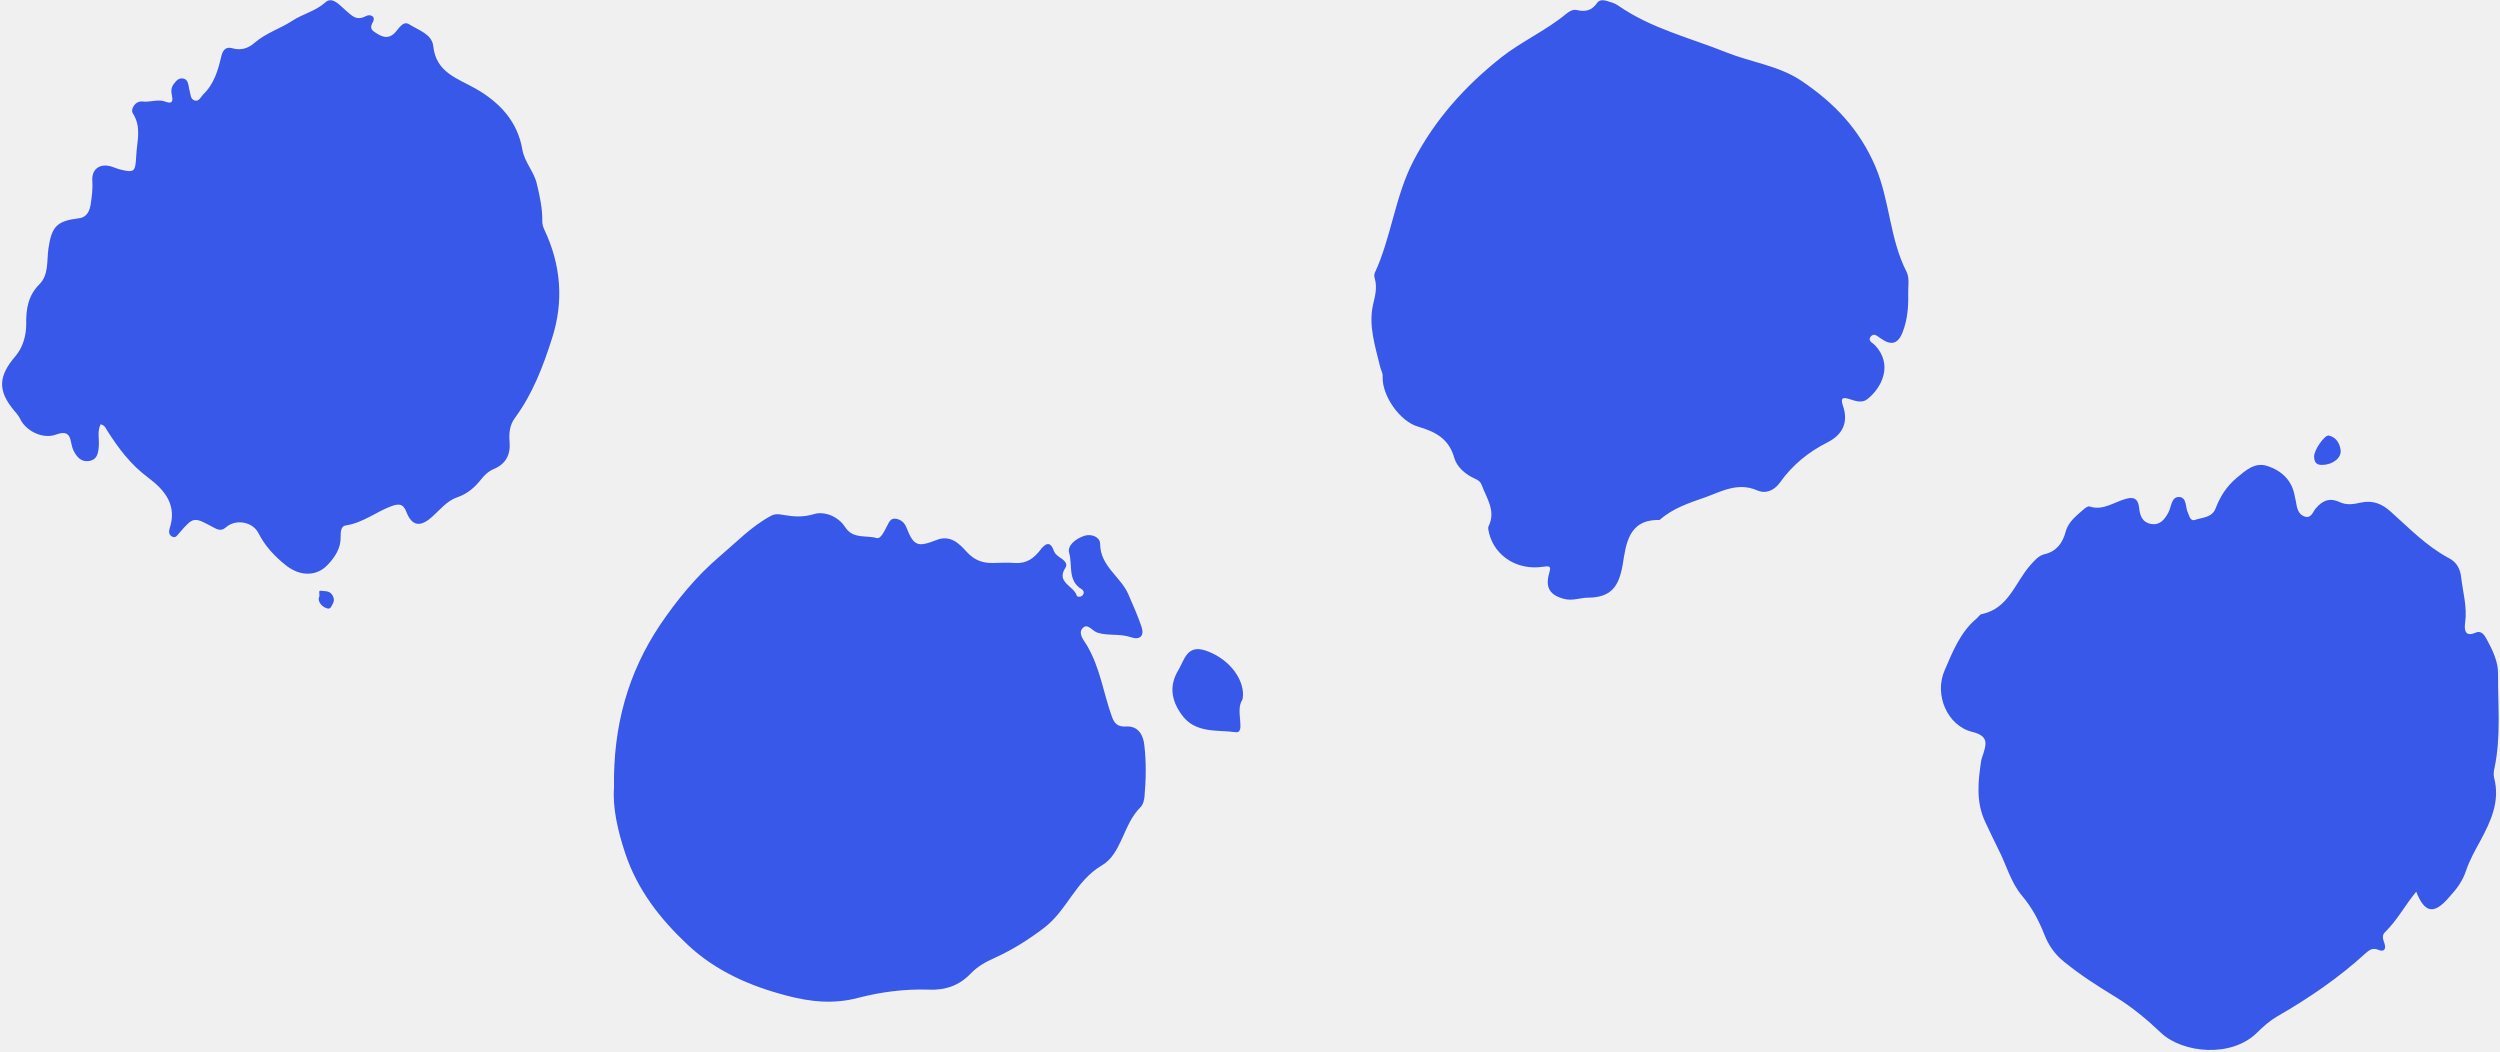
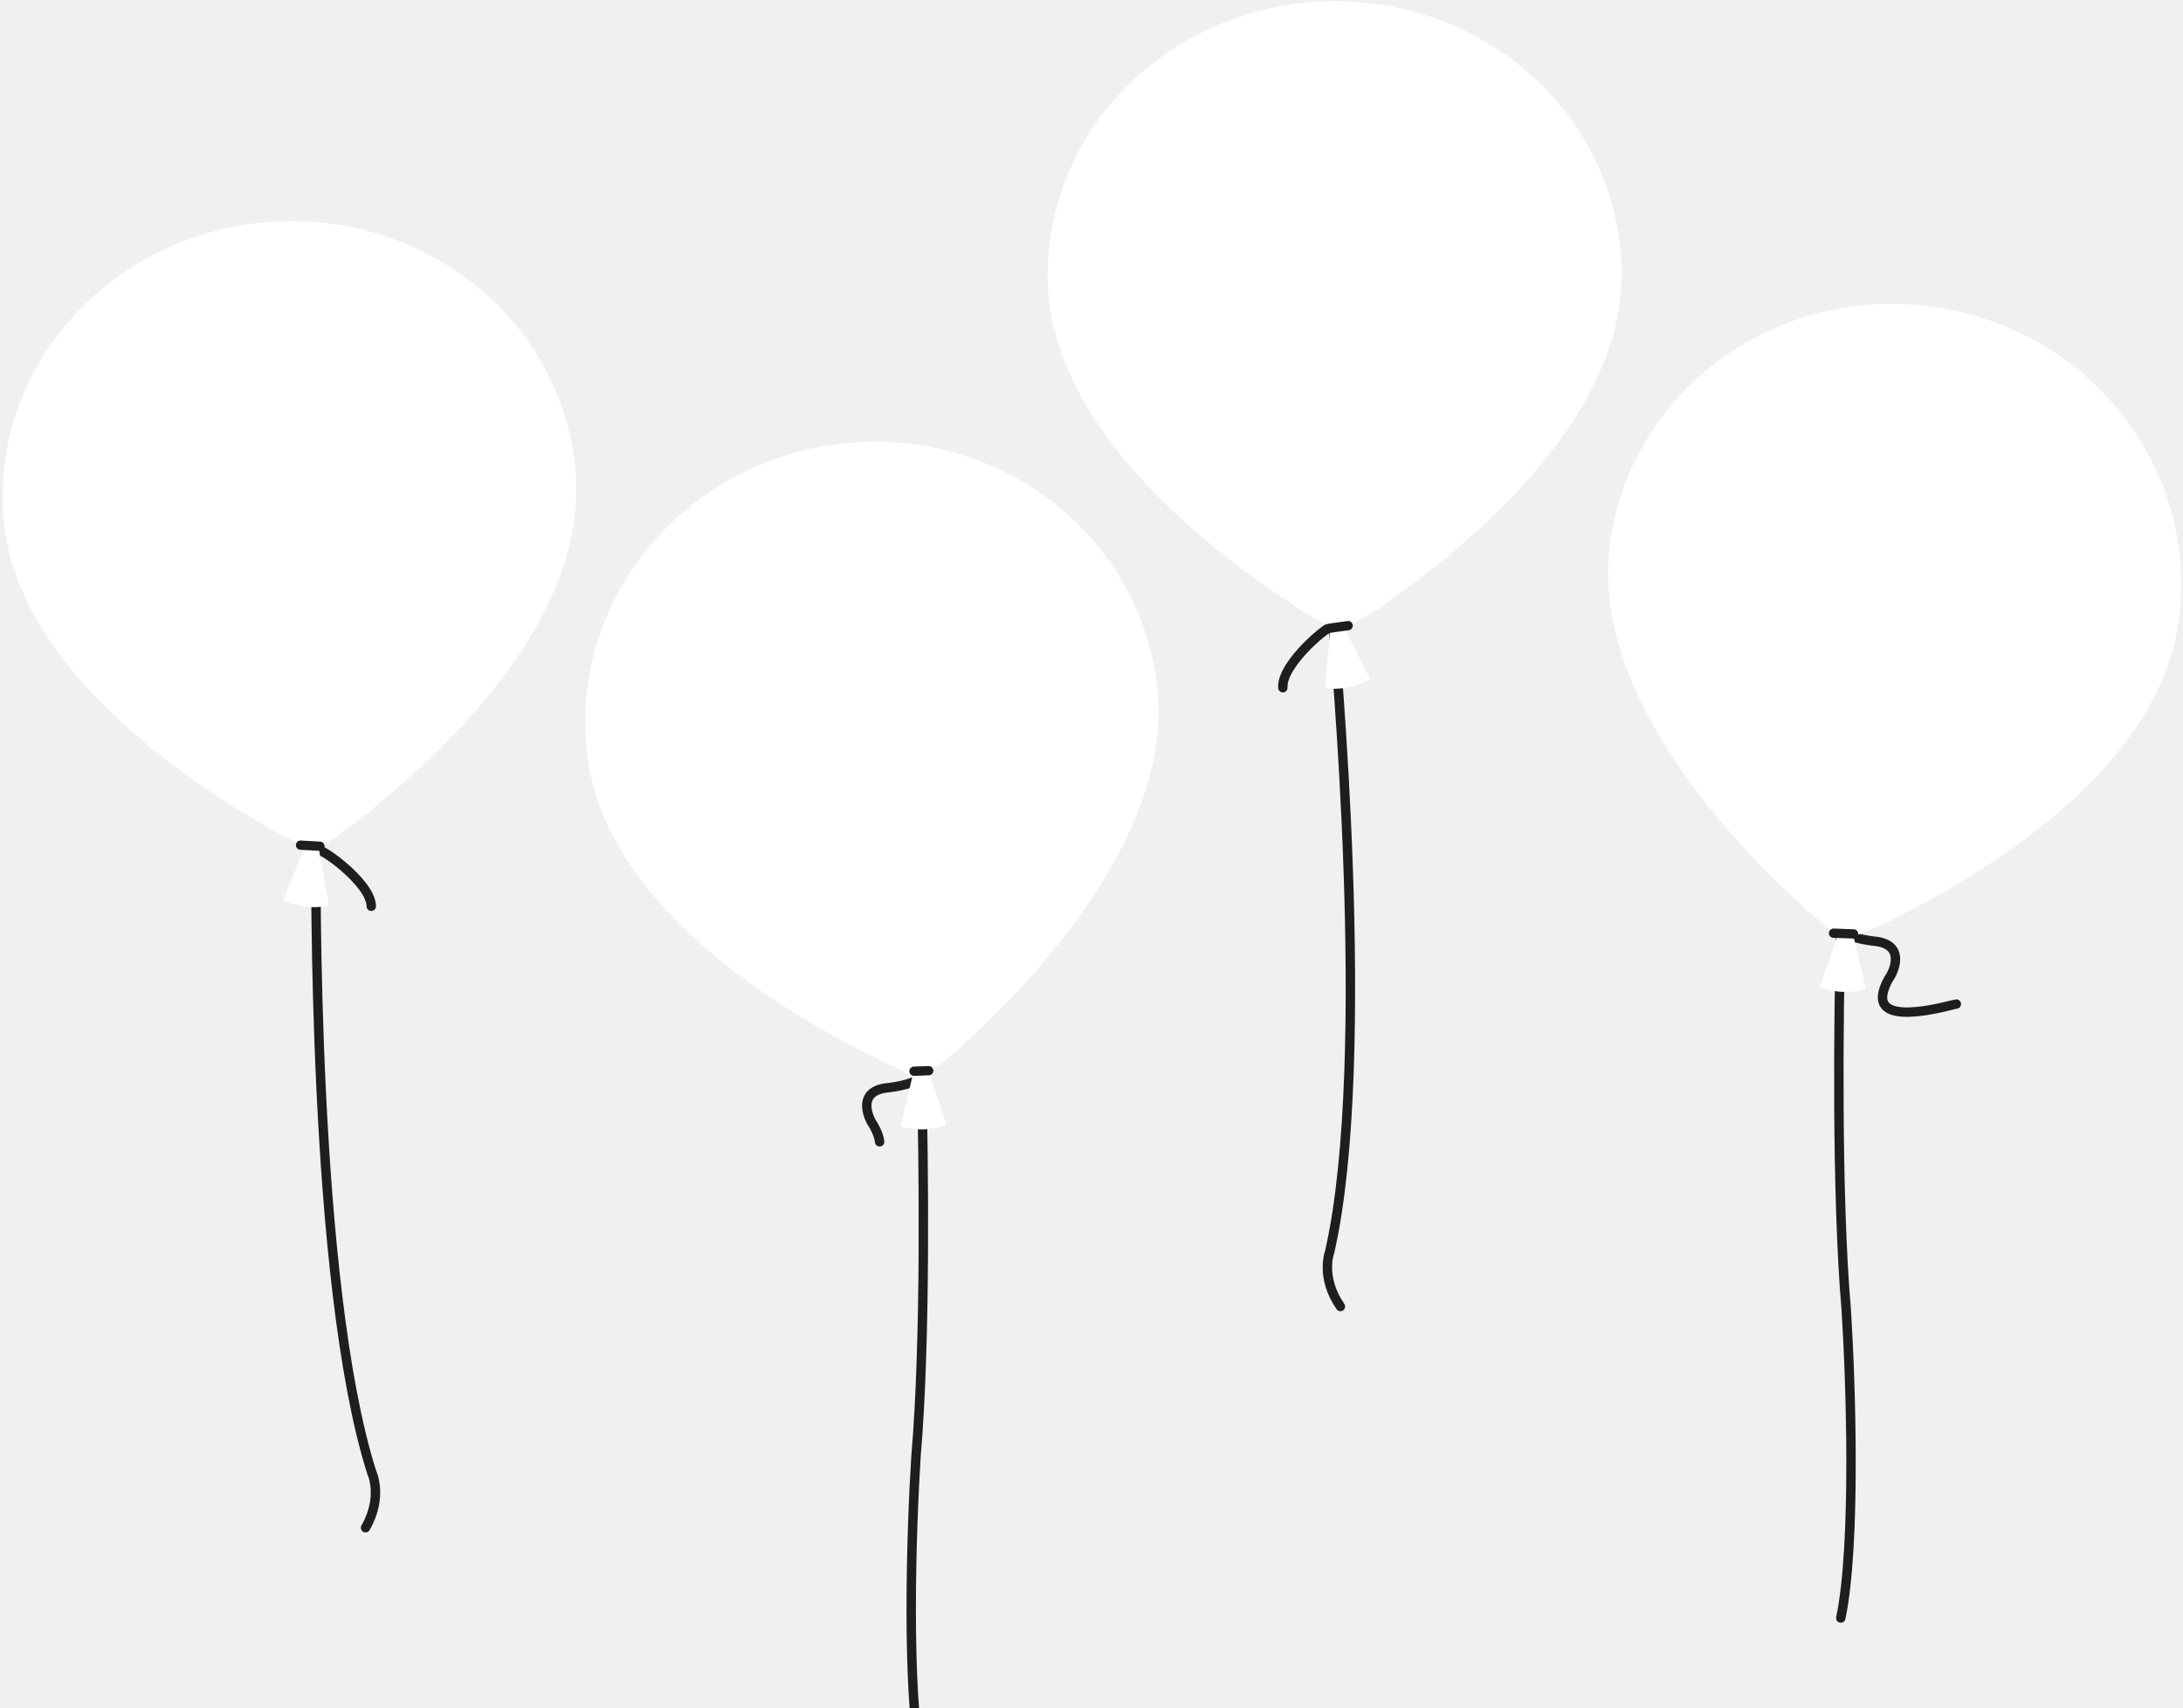
- <svg xmlns="http://www.w3.org/2000/svg" width="1174" height="494" fill="none">
-   <path d="M1134.66 418.731c-5.4 6.566-9.03 13.6-14.65 18.992-1.76 1.759-.82 3.517-.24 5.393.82 2.579-.23 4.103-2.93 2.931-2.46-1.055-3.98-.117-5.74 1.407-12.66 11.606-26.72 21.219-41.6 29.777-3.28 1.876-6.56 4.689-9.38 7.503-12.18 12.309-35.27 9.73-45.23.351-6.68-6.33-13.71-12.192-21.565-16.998-8.321-5.041-16.524-10.317-24.142-16.53-4.336-3.517-7.148-7.62-9.14-12.661-2.579-6.566-5.86-12.779-10.43-18.172-5.391-6.33-7.383-14.537-11.133-21.805-2.11-4.22-4.102-8.441-6.094-12.661-4.571-9.496-3.516-19.344-1.992-29.191.234-1.173.703-2.228 1.054-3.4 1.641-5.158 1.758-8.206-5.273-9.965-11.836-2.931-17.93-17.585-13.008-28.839 3.75-8.675 7.265-17.82 14.883-24.267.937-.704 1.641-2.111 2.578-2.228 12.657-2.579 15.586-14.771 22.735-22.86 1.992-2.228 3.867-4.572 6.797-5.276 5.625-1.289 8.438-5.275 9.844-10.434 1.289-4.923 5.156-7.62 8.672-10.785.703-.586 1.875-1.407 2.578-1.172 6.445 2.11 11.485-2.111 17.227-3.635 4.219-1.172 5.739.704 6.089 4.573.36 3.517 1.65 6.682 5.63 7.268 4.1.703 6.21-1.993 8.09-5.393 1.4-2.579 1.29-7.268 4.92-7.268 3.87.117 2.93 4.806 4.22 7.386.7 1.524 1.17 4.103 3.28 3.399 3.51-1.289 7.97-.938 9.72-5.392 2.11-5.51 5.16-10.434 9.85-14.303 4.22-3.517 8.55-7.62 14.53-5.627 6.68 2.227 11.48 6.682 12.77 13.951.12.938.47 1.875.59 2.813.47 2.931 1.05 6.096 4.34 7.034 2.93.821 3.63-2.462 5.15-4.103 3.05-3.517 6.45-4.924 10.9-2.814 3.4 1.642 6.8 1.056 10.31.235 5.39-1.055 9.5.469 13.71 4.22 8.68 7.738 16.88 16.296 27.43 21.923 3.63 1.876 5.27 4.924 5.74 8.91.82 7.151 2.93 14.068 1.87 21.453-.35 2.697-.46 7.034 5.04 4.572 2.46-1.055 3.99 1.056 5.04 3.049 2.82 5.158 5.51 10.668 5.39 16.529-.11 14.655 1.41 29.309-1.64 43.846-.35 1.524-.58 3.165-.23 4.689 2.93 11.137-1.52 20.516-6.56 29.894-2.46 4.455-4.93 8.91-6.57 13.717-1.64 5.041-4.57 8.909-8.08 12.661-6.92 8.089-11.37 7.503-15.35-2.697zM896.098 138.225c.118 5.862-.351 11.724-2.461 17.351-2.226 5.979-5.39 6.917-10.547 3.283-1.406-.938-3.047-2.697-4.57-.821-1.641 2.11.937 2.931 1.992 4.103 8.555 9.027 3.281 19.93-3.633 25.322-2.344 1.876-5.273.938-7.851.118-2.93-.938-5.157-1.524-3.516 3.165 2.461 7.386 0 13.247-7.149 16.882-9.023 4.572-16.641 10.668-22.5 18.991-2.813 3.869-6.797 5.393-10.782 3.634-9.141-3.985-16.992.704-24.61 3.4-7.148 2.462-14.883 5.041-20.859 10.317-.118.117-.352.234-.469.234-14.532-.351-15.586 11.606-17.11 20.868-1.758 10.199-5.273 15.475-16.172 15.592-3.75 0-7.383 1.641-11.368.586-6.679-1.759-8.906-5.276-7.031-11.958.703-2.696 1.172-3.751-2.695-3.165-12.071 1.876-22.618-4.807-25.431-15.475-.234-1.055-.703-2.579-.351-3.4 3.633-7.268-.82-13.13-3.164-19.46-.586-1.642-1.758-2.345-3.282-3.048-4.453-1.993-8.437-5.51-9.609-9.731-2.578-9.144-9.024-12.309-16.993-14.654-8.555-2.462-16.992-14.537-16.641-23.447.118-1.875-.937-3.282-1.289-5.041-2.226-9.495-5.508-18.991-3.164-29.073.938-3.869 1.992-7.972.703-12.193-.234-.703-.234-1.641 0-2.344 7.852-16.882 9.493-35.874 18.165-52.638 10.078-19.46 24.258-35.17 41.251-48.652 9.726-7.62 21.094-12.66 30.586-20.516 1.406-1.172 3.047-2.11 4.805-1.758 3.984.938 7.149.352 9.61-3.283C750.9.008 752.658-.11 754.299.36c1.875.586 3.867 1.055 5.39 2.11 15.587 10.903 33.868 15.24 51.095 22.158 11.719 4.689 24.727 6.213 35.391 13.481 15.118 10.2 26.954 22.51 34.454 39.977 6.915 16.178 6.68 33.998 14.766 49.707 1.407 2.931.586 6.916.703 10.433zM288.336 369.89c-.469-29.074 6.68-54.045 21.563-76.319 7.969-11.841 17.227-23.095 28.126-32.356 7.734-6.566 14.883-14.068 24.024-18.992 2.226-1.173 4.101-.704 6.211-.352 4.687.821 9.023 1.055 14.063-.469 4.57-1.407 11.25.938 14.531 6.096 3.633 5.745 9.844 3.752 14.766 5.158 2.109.587 3.75-3.517 5.039-5.861.938-1.759 1.641-3.634 4.219-3.165 2.227.468 3.75 1.641 4.688 3.868 3.515 8.91 5.273 9.613 14.18 6.096 6.562-2.579 10.664 1.642 14.18 5.51 3.515 3.869 7.383 5.393 12.305 5.276 3.515-.117 7.031-.235 10.547 0 5.273.352 8.789-2.228 11.836-6.214 1.992-2.579 4.453-4.572 6.211.352.703 1.993 2.461 2.931 4.102 4.103 1.289 1.055 2.461 2.345 1.406 3.986-4.571 6.917 3.984 8.558 5.273 13.013.235.821 1.758.821 2.579.117 1.171-1.055.82-2.344-.235-3.048-6.68-3.986-4.219-11.254-5.859-16.999-1.055-3.634 3.281-6.799 7.148-8.089 3.399-1.055 7.383.587 7.383 3.869.117 10.434 9.493 15.24 13.126 23.329 2.226 5.159 4.57 10.317 6.328 15.592 1.406 4.338-.821 6.331-5.157 4.807-5.039-1.758-10.429-.469-15.586-2.11-2.344-.704-4.687-4.807-7.031-1.993-2.11 2.462.703 5.627 2.109 7.972 6.211 10.434 7.735 22.391 11.719 33.411 1.172 3.283 2.696 4.924 6.797 4.69 5.508-.352 7.969 3.985 8.438 8.675.937 7.972.82 15.943.117 23.915-.117 1.876-.703 4.221-1.992 5.393-8.086 7.972-8.672 21.805-18.165 27.315-12.305 7.269-16.172 20.985-26.953 29.191-7.383 5.628-15.001 10.434-23.321 14.186-4.219 1.875-7.969 3.986-11.133 7.268-5.391 5.627-11.719 7.972-19.922 7.62-11.016-.351-22.267 1.055-33.048 3.869-11.485 3.048-22.5 1.876-33.516-1.055-17.11-4.455-33.282-11.489-46.408-23.798-13.008-12.193-23.789-25.909-29.531-43.377-3.399-10.316-5.86-21.102-5.157-30.48zM47.232 199.243c-1.64 3.517-.586 6.799-.82 10.082-.234 3.282-.586 6.448-4.57 7.151-3.633.586-5.743-1.758-7.266-4.806-.586-1.173-.938-2.58-1.172-3.869-.703-4.221-2.578-5.393-7.031-3.752-5.86 2.228-13.36-1.172-16.524-6.565-.703-1.641-1.758-3.048-2.93-4.337-8.203-9.613-7.735-16.53.352-25.909 3.398-3.986 5.039-9.496 5.039-15.006-.117-7.034.82-13.364 6.21-18.757 4.454-4.455 3.4-11.02 4.22-16.764 1.523-10.317 3.867-12.896 14.18-14.186 4.101-.468 5.273-3.751 5.742-7.034.469-3.4.938-6.916.703-10.433-.469-5.745 3.633-8.558 9.14-6.8 1.056.352 2.227.82 3.282 1.172 7.735 1.993 7.735 1.173 8.203-6.565.352-6.8 2.579-13.13-1.64-19.695-1.172-1.876 1.172-5.861 4.453-5.51 3.75.47 7.383-1.29 11.016.118 2.93 1.172 3.516-.235 2.93-2.814-.47-1.993-.47-3.869.937-5.627 1.055-1.407 2.227-2.814 4.336-2.462 1.875.352 2.227 1.876 2.578 3.517.118.82.235 1.524.47 2.344.468 1.642.35 3.87 2.343 4.455 2.11.587 2.813-1.64 3.984-2.813 5.157-4.924 7.032-11.49 8.555-18.054.821-3.4 2.578-4.455 5.274-3.634 4.101 1.172 7.5-.118 10.313-2.58 5.39-4.689 12.187-6.682 18.047-10.55C142.273 6.51 148.25 5.222 152.938 1c3.281-2.813 6.914 1.759 9.375 3.87 3.047 2.578 5.039 5.04 9.492 2.696 1.992-1.056 4.922 0 3.164 3.048-1.64 2.93 0 3.868 1.875 5.04 2.579 1.642 5.274 2.697 8.087.235 2.226-1.993 4.101-6.448 7.265-4.455 4.219 2.697 10.665 4.572 11.251 10.2 1.289 12.426 11.367 15.123 19.805 19.93 11.367 6.447 19.805 15.474 22.031 28.604 1.055 6.096 5.391 10.2 6.797 16.061 1.407 5.862 2.696 11.723 2.579 17.702 0 1.407.351 2.579.937 3.869 7.852 16.53 9.258 33.646 3.633 51.114-4.219 13.247-9.141 26.143-17.461 37.397-2.461 3.283-2.813 7.268-2.461 11.254.468 5.979-1.758 10.317-7.383 12.662-2.578 1.055-4.454 2.93-6.211 5.158-2.93 3.634-6.329 6.565-11.133 8.206-4.805 1.641-8.087 5.979-11.837 9.262-5.39 4.806-9.375 4.22-11.953-2.58-1.406-3.634-3.281-3.751-6.328-2.813-7.5 2.579-13.829 8.089-22.032 9.261-2.461.352-2.461 3.283-2.461 5.393.117 5.275-2.578 9.379-5.977 13.013-5.156 5.627-13.008 5.627-19.57.469-5.391-4.221-9.961-9.144-13.126-15.358-2.812-5.392-10.781-6.565-15.234-2.579-2.11 1.876-3.868 1.055-5.86 0-9.258-5.041-9.375-5.041-16.055 2.696-.937 1.056-1.64 2.462-3.281 1.642-1.524-.704-1.64-2.228-1.29-3.517 3.75-11.137-1.991-18.171-10.077-24.268-7.97-5.861-13.829-13.599-19.102-21.922-.704-1.055-1.055-2.579-3.165-3.048zM583.708 326.812c-.199.594 0 1.385-.398 1.978-3.386 4.946 1.991 15.825-3.187 15.034-8.365-1.187-18.92.791-25.294-8.308-4.979-6.923-5.775-13.846-1.394-20.967 2.788-4.748 3.983-11.869 12.547-9.099 10.357 3.362 18.124 12.659 17.726 21.362zM1090.89 218.29c-3.41.328-4.18-1.637-4.18-4.038 0-2.947 4.95-10.151 6.92-9.714 3.41.764 5.06 3.602 5.5 6.658.66 3.711-3.63 6.985-8.24 7.094zM149.661 281.074c.043-.128 0-.298.086-.426.727-1.063-.429-3.402.685-3.232 1.798.255 4.068-.17 5.438 1.786 1.071 1.489 1.242 2.977.3 4.508-.6 1.021-.857 2.552-2.698 1.957-2.227-.723-3.897-2.722-3.811-4.593z" fill="#3858E9" />
+ <svg xmlns="http://www.w3.org/2000/svg" viewBox="0 0 464 363" fill="none">
+   <path d="M78.913 192.621c-.04-5.218-11.878-13.339-11.788-11.996.091 1.343-.955 91.866 11.876 132.297 0 0 2.504 5.168-1.301 11.789" stroke="#1E1E1E" stroke-width="2" stroke-linecap="round" stroke-linejoin="round" />
+   <path d="m66.025 169.397-2.246 4.468 2.651 1.332 2.44-1.688-2.846-4.112Zm0 0c2.845 4.112 2.846 4.111 2.848 4.11l.003-.003.01-.007.035-.024.121-.085c.103-.073.252-.177.442-.313.38-.273.927-.67 1.617-1.183a166.555 166.555 0 0 0 5.664-4.421c4.653-3.79 10.85-9.22 16.993-15.763 6.126-6.526 12.309-14.278 16.824-22.723 4.508-8.431 7.509-17.846 6.829-27.564-2.078-29.724-29.002-51.417-59.586-49.278C27.241 54.282 3.6 79.51 5.677 109.235c.68 9.718 4.962 18.622 10.6 26.344 5.646 7.735 12.848 14.551 19.822 20.161 6.993 5.625 13.887 10.139 19.021 13.244a165.576 165.576 0 0 0 6.225 3.59 103.129 103.129 0 0 0 2.247 1.195l.131.067.038.019.011.006.004.002c.002.001.003.002 2.248-4.466Z" fill="#fff" stroke="#fff" stroke-width="10" />
+   <path d="m65.879 177.285-5.663 13.965s3.649 2.391 9.688 1.26l-2.642-15.065-1.383-.16Z" fill="#fff" />
+   <rect x="62.953" y="178.598" width="6.106" height="1.97" rx=".985" transform="rotate(3.18 62.953 178.598)" fill="#1E1E1E" />
+   <path d="M186.961 242.688s-.127-1.806-1.751-4.234c0 0-3.577-6.178 2.952-7.191 0 0 5.908-.507 7.694-2.372.492 16.768.952 56.344-1.149 80.507-.986 15.32-2.136 49.902 1.149 65.66" stroke="#1E1E1E" stroke-width="2" stroke-linecap="round" stroke-linejoin="round" />
+   <path d="m194.464 217.687 3.154 3.881-2.341 1.902-2.774-1.184 1.961-4.599Zm0 0a816.555 816.555 0 0 1-1.964 4.598l-.004-.002-.012-.005-.039-.016-.136-.059a112.689 112.689 0 0 1-2.328-1.058 164.825 164.825 0 0 1-6.469-3.213c-5.347-2.796-12.55-6.899-19.93-12.121-14.417-10.199-30.946-25.657-33.662-44.98-4.198-29.869 17.489-57.102 47.927-61.38 30.439-4.277 58.792 15.922 62.99 45.792 2.715 19.323-8.913 38.738-19.96 52.515-5.655 7.054-11.447 12.984-15.817 17.146a165.602 165.602 0 0 1-5.333 4.871 111.123 111.123 0 0 1-1.997 1.701l-.063.052-.033.027-.01.008-.004.003c-.001.001-.002.002-3.156-3.879Z" fill="#fff" stroke="#fff" stroke-width="10" />
+   <path d="m194.905 224.66-3.449 14.669s3.972 1.802 9.766-.244l-4.926-14.48-1.391.055Z" fill="#fff" />
+   <rect width="5.103" height="1.97" rx=".985" transform="scale(-1 1) rotate(2.085 -6324.149 -5336.641)" fill="#1E1E1E" />
+   <path d="M272.674 146.172c-.395-5.204 10.723-14.284 10.745-12.938.022 1.345 8.621 91.465-.79 132.827 0 0-2.064 5.358 2.28 11.638" stroke="#1E1E1E" stroke-width="2" stroke-linecap="round" stroke-linejoin="round" />
+   <path d="m284.568 122.79 2.611 4.265-2.531 1.549-2.572-1.479 2.492-4.335Zm0 0c-2.492 4.335-2.493 4.334-2.495 4.333l-.004-.002-.011-.006-.036-.021-.128-.075a106.955 106.955 0 0 1-2.176-1.319 165.633 165.633 0 0 1-6.014-3.933c-4.952-3.388-11.582-8.281-18.249-14.289-6.649-5.992-13.458-13.2-18.662-21.24-5.197-8.025-8.973-17.156-9.107-26.897-.41-29.793 24.609-53.658 55.265-54.08 30.656-.422 56.321 22.745 56.731 52.539.135 9.74-3.389 18.972-8.362 27.138-4.982 8.179-11.589 15.572-18.071 21.745-6.499 6.189-12.991 11.263-17.849 14.786a167.49 167.49 0 0 1-5.903 4.096c-.718.474-1.287.84-1.681 1.091l-.458.288a9.846 9.846 0 0 0-.126.078l-.036.022-.011.007-.003.002c-.002.001-.003.002-2.614-4.263Z" fill="#fff" stroke="#fff" stroke-width="10" />
+   <path d="m284.383 130.802 6.808 13.443s-3.436 2.688-9.549 2.064l1.376-15.233 1.365-.274Z" fill="#fff" />
+   <rect width="6.106" height="1.97" rx=".985" transform="scale(-1 1) rotate(7.968 -1090.36 -1997.313)" fill="#1E1E1E" />
+   <path d="M415.822 213.413c-.66 0-16.451 4.903-15.663-1.87 0 0 .126-1.807 1.751-4.235 0 0 3.577-6.177-2.952-7.19 0 0-5.909-.508-7.694-2.372-.493 16.767-.952 56.343 1.149 80.506.985 15.321 2.135 49.902-1.149 65.66" stroke="#1E1E1E" stroke-width="2" stroke-linecap="round" stroke-linejoin="round" />
+   <path d="m393.572 188.375-3.154 3.88 2.341 1.903 2.775-1.184-1.962-4.599Zm0 0c1.962 4.599 1.963 4.599 1.965 4.598l.004-.002.012-.005.039-.017.136-.059a113.778 113.778 0 0 0 2.328-1.058 164.53 164.53 0 0 0 6.469-3.212c5.347-2.796 12.549-6.9 19.93-12.121 14.416-10.2 30.946-25.657 33.661-44.98 4.198-29.87-17.489-57.102-47.927-61.38-30.439-4.278-58.791 15.922-62.989 45.792-2.716 19.323 8.912 38.737 19.959 52.515 5.656 7.054 11.448 12.984 15.817 17.146a166.688 166.688 0 0 0 5.333 4.871 117.548 117.548 0 0 0 1.997 1.7l.064.053.032.026.011.008.003.003c.001.001.002.002 3.156-3.878Z" fill="#fff" stroke="#fff" stroke-width="10" />
+   <path d="m393.123 195.432 3.45 14.669s-3.973 1.802-9.767-.244l4.927-14.48 1.39.055Z" fill="#fff" />
+   <rect x="388.766" y="197.329" width="6.234" height="1.97" rx=".985" transform="rotate(2.085 388.766 197.329)" fill="#1E1E1E" />
</svg>
